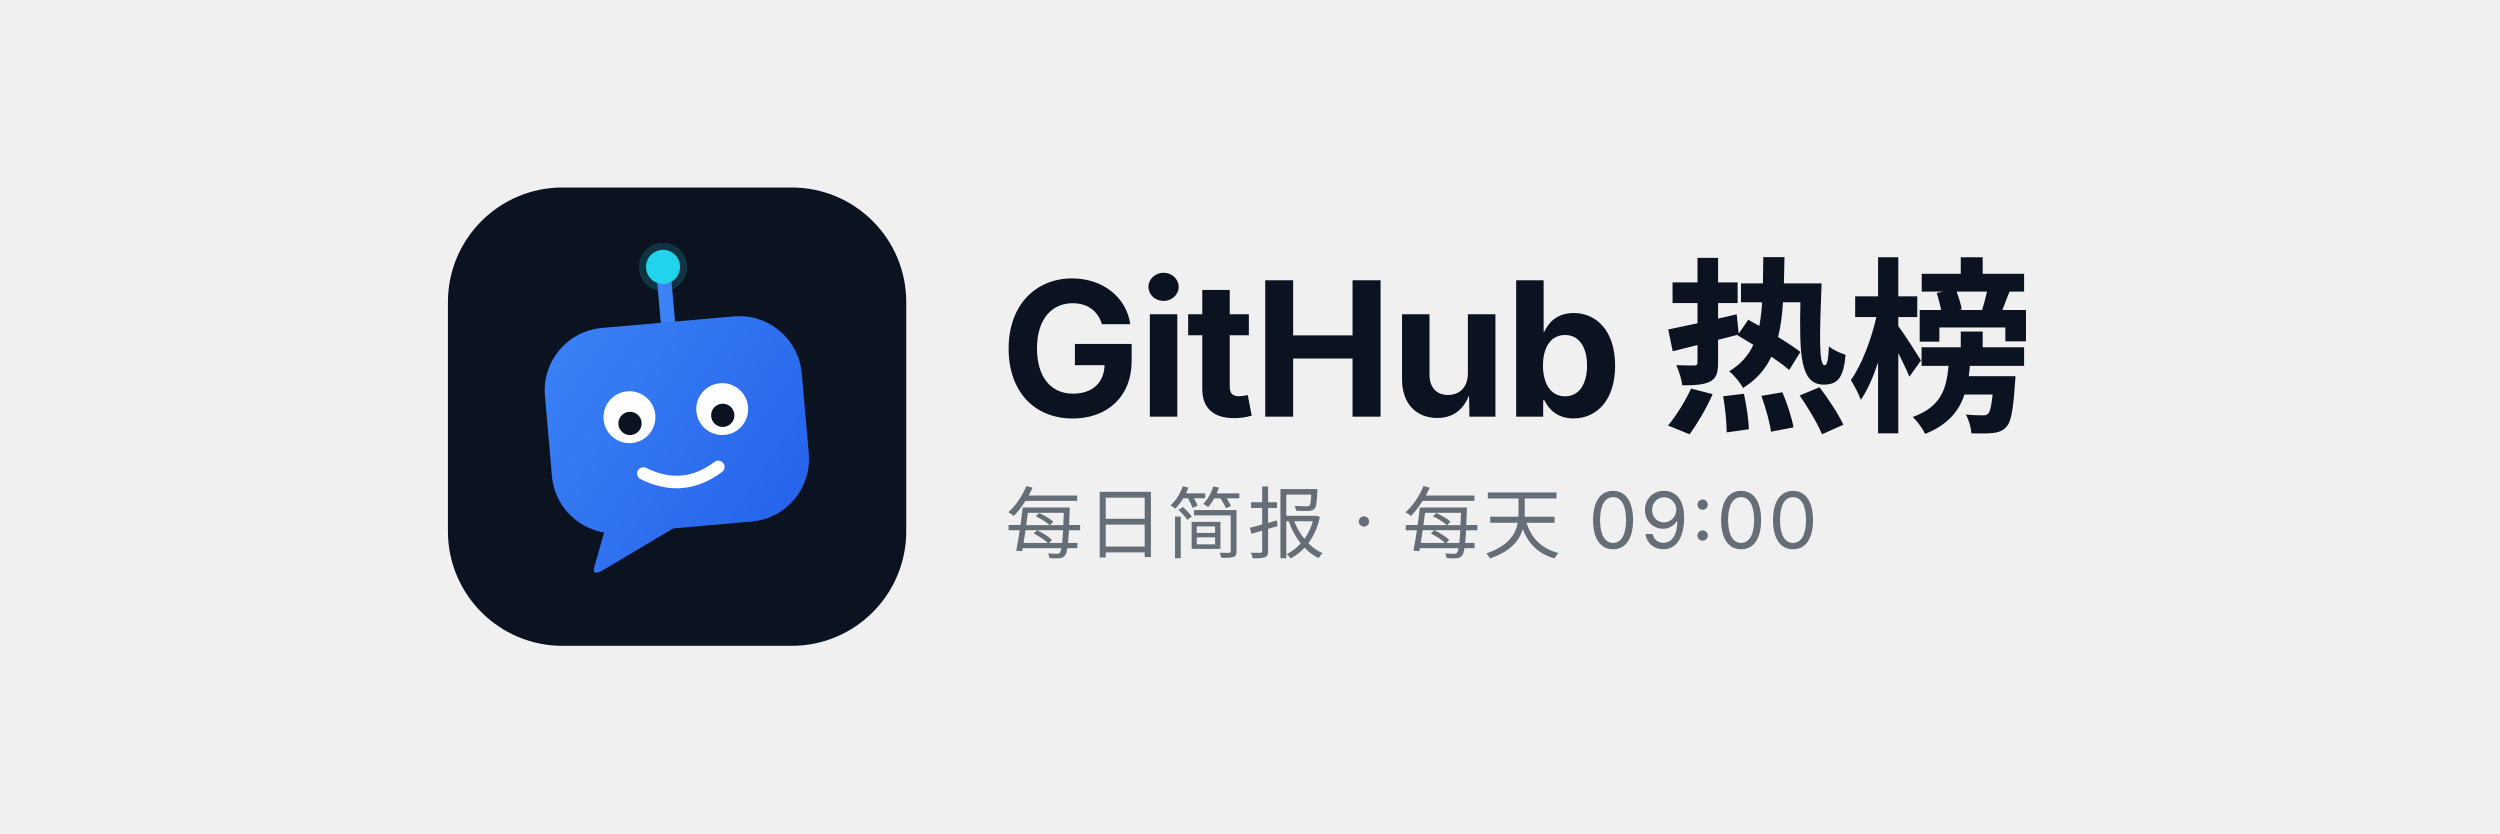
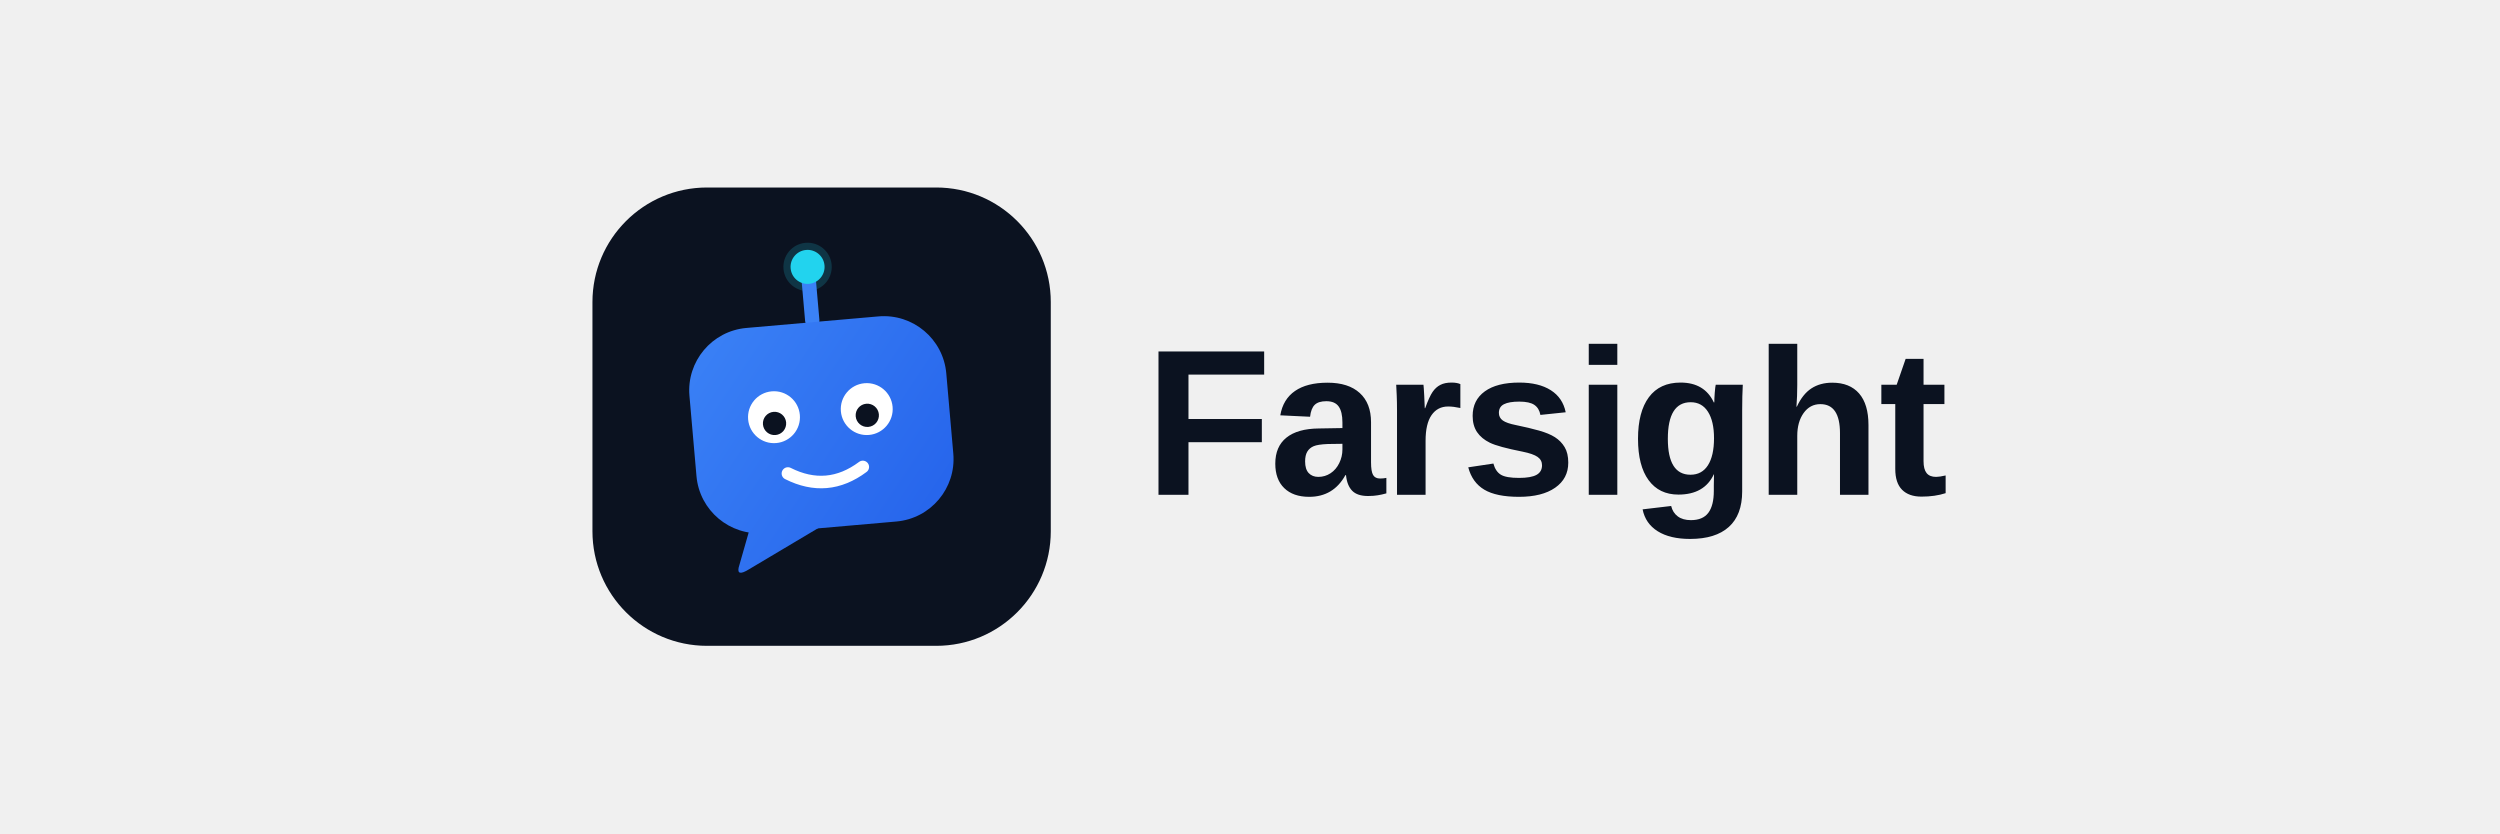
<svg xmlns="http://www.w3.org/2000/svg" viewBox="0 0 960 320" width="960" height="320" role="img" aria-labelledby="t d">
  <defs>
    <linearGradient id="g" gradientUnits="userSpaceOnUse" x1="112" y1="150" x2="400" y2="380">
      <stop offset="0" stop-color="#3B82F6" />
      <stop offset="1" stop-color="#2563EB" />
    </linearGradient>
    <clipPath id="tile">
-       <rect x="172" y="72" width="176" height="176" rx="44" />
+       <rect x="227.5" y="72" width="176" height="176" rx="44" />
    </clipPath>
  </defs>
  <g clip-path="url(#tile)">
-     <g transform="translate(172,72) scale(0.34375)">
+     <g transform="translate(227.5,72) scale(0.34375)">
      <rect width="512" height="512" fill="#0B1220" />
      <g transform="rotate(-5 256 268)">
        <circle cx="256" cy="88" r="27" fill="#22D3EE" opacity="0.18" />
        <rect x="248" y="96" width="16" height="60" rx="8" fill="#3B82F6" />
        <circle cx="256" cy="88" r="19" fill="#22D3EE" />
        <path d="M176 348 L150 416 Q147 426 161 419 L246 378 Z" fill="url(#g)" />
        <rect x="112" y="150" width="288" height="230" rx="70" fill="url(#g)" />
        <circle cx="204" cy="252" r="29" fill="#ffffff" />
        <circle cx="308" cy="252" r="29" fill="#ffffff" />
        <circle cx="204" cy="259" r="13" fill="#0B1220" />
        <circle cx="308" cy="259" r="13" fill="#0B1220" />
        <path d="M214 316 Q256 342 298 316" fill="none" stroke="#ffffff" stroke-width="14" stroke-linecap="round" />
      </g>
    </g>
  </g>
-   <g font-family="'Microsoft YaHei', 'PingFang SC', -apple-system, sans-serif">
-     <text x="384" y="160" font-size="72" font-weight="700" fill="#0B1220" letter-spacing="-1">GitHub 热榜</text>
-     <text x="386" y="212" font-size="30" font-weight="400" fill="#656d76" letter-spacing="1">每日简报 · 每天 09:00</text>
+   <g font-family="'Segoe UI', 'Helvetica Neue', Arial, 'Microsoft YaHei', sans-serif">
+     <text x="439.5" y="190" font-size="80" font-weight="700" fill="#0B1220" letter-spacing="-1">Farsight</text>
  </g>
</svg>
